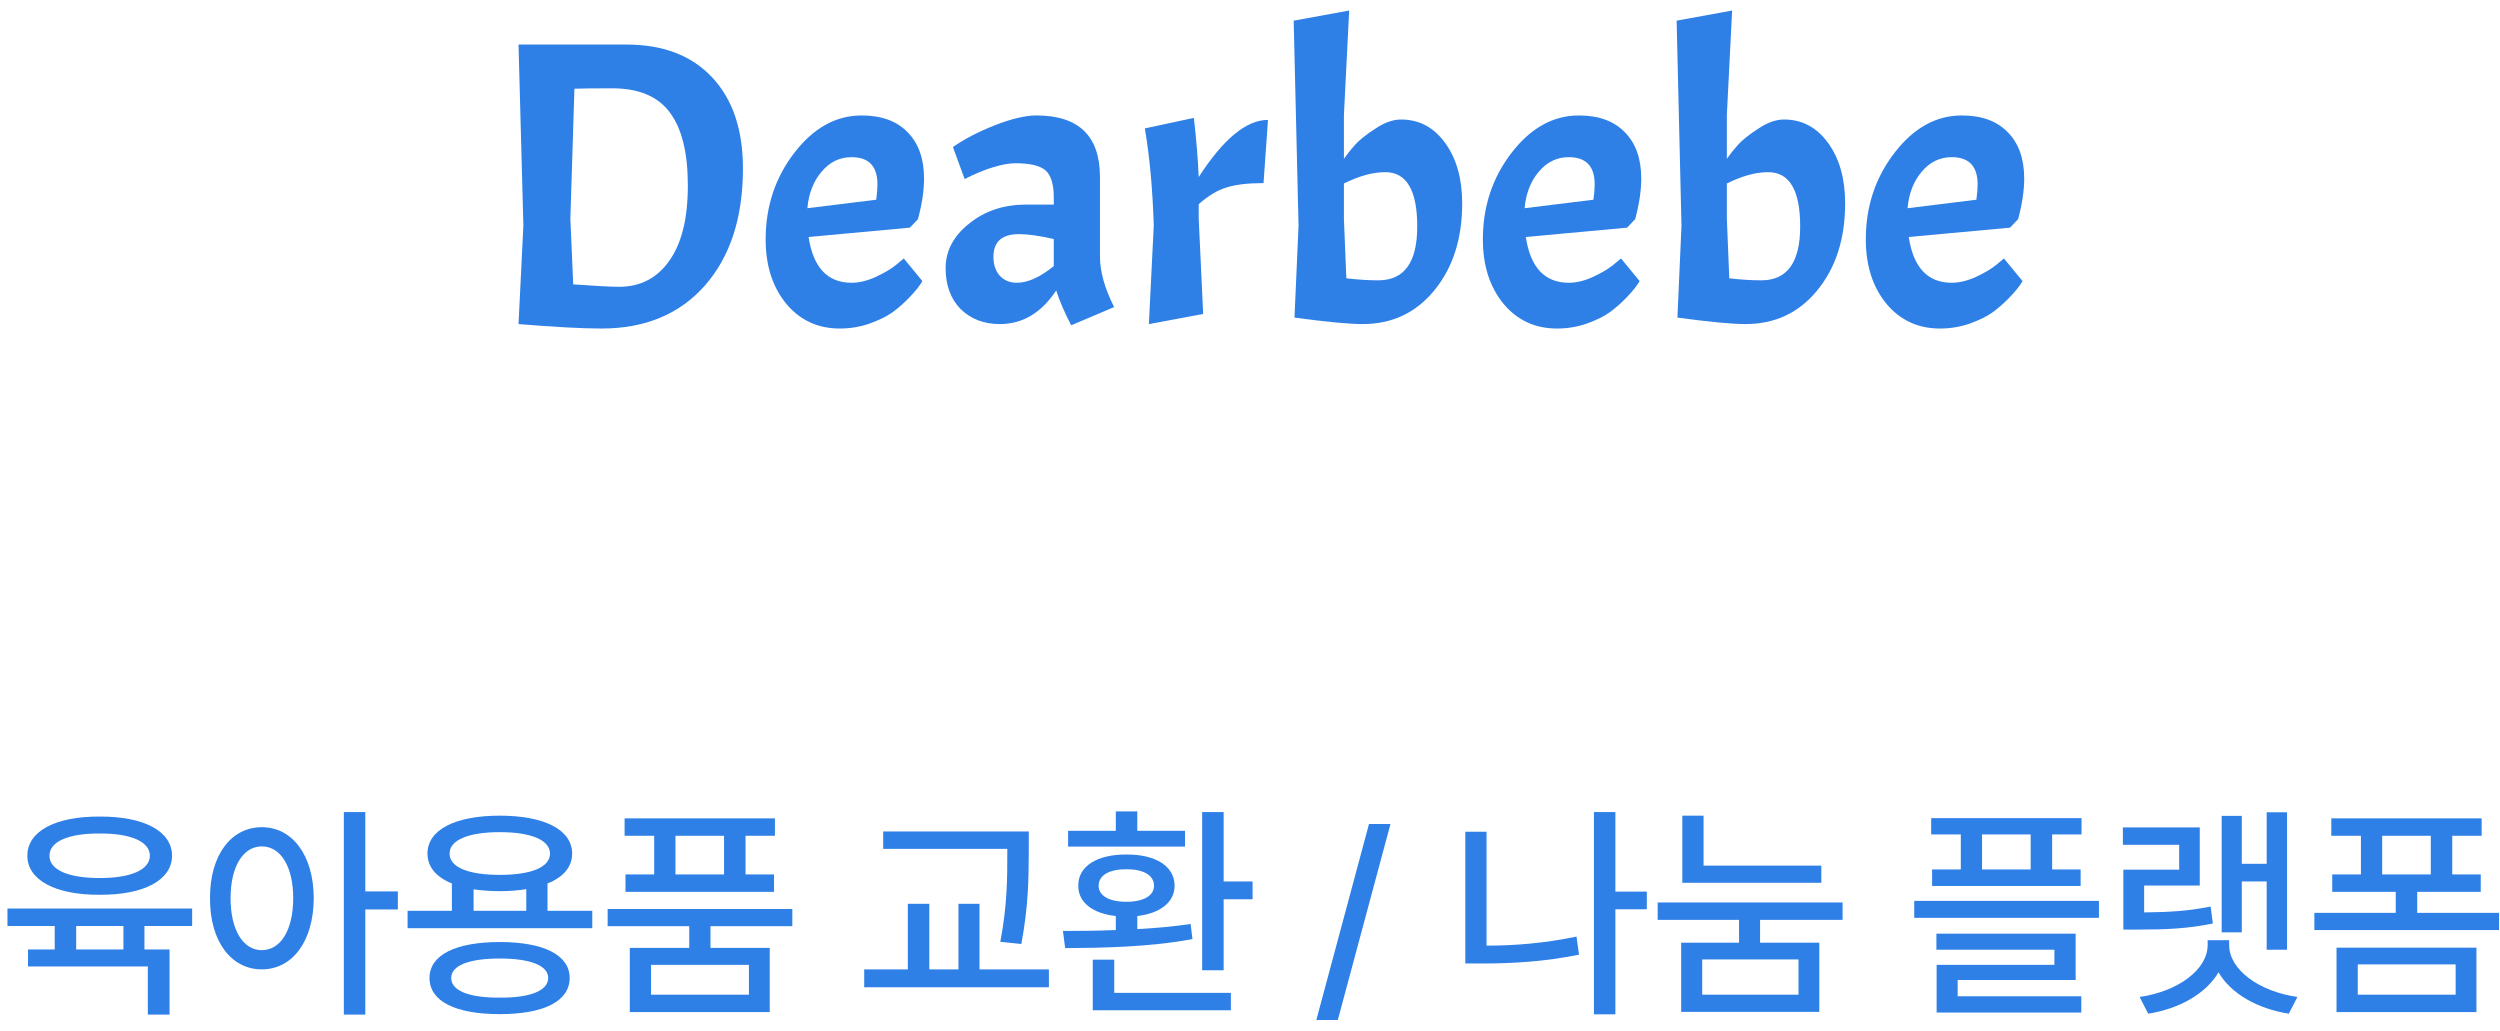
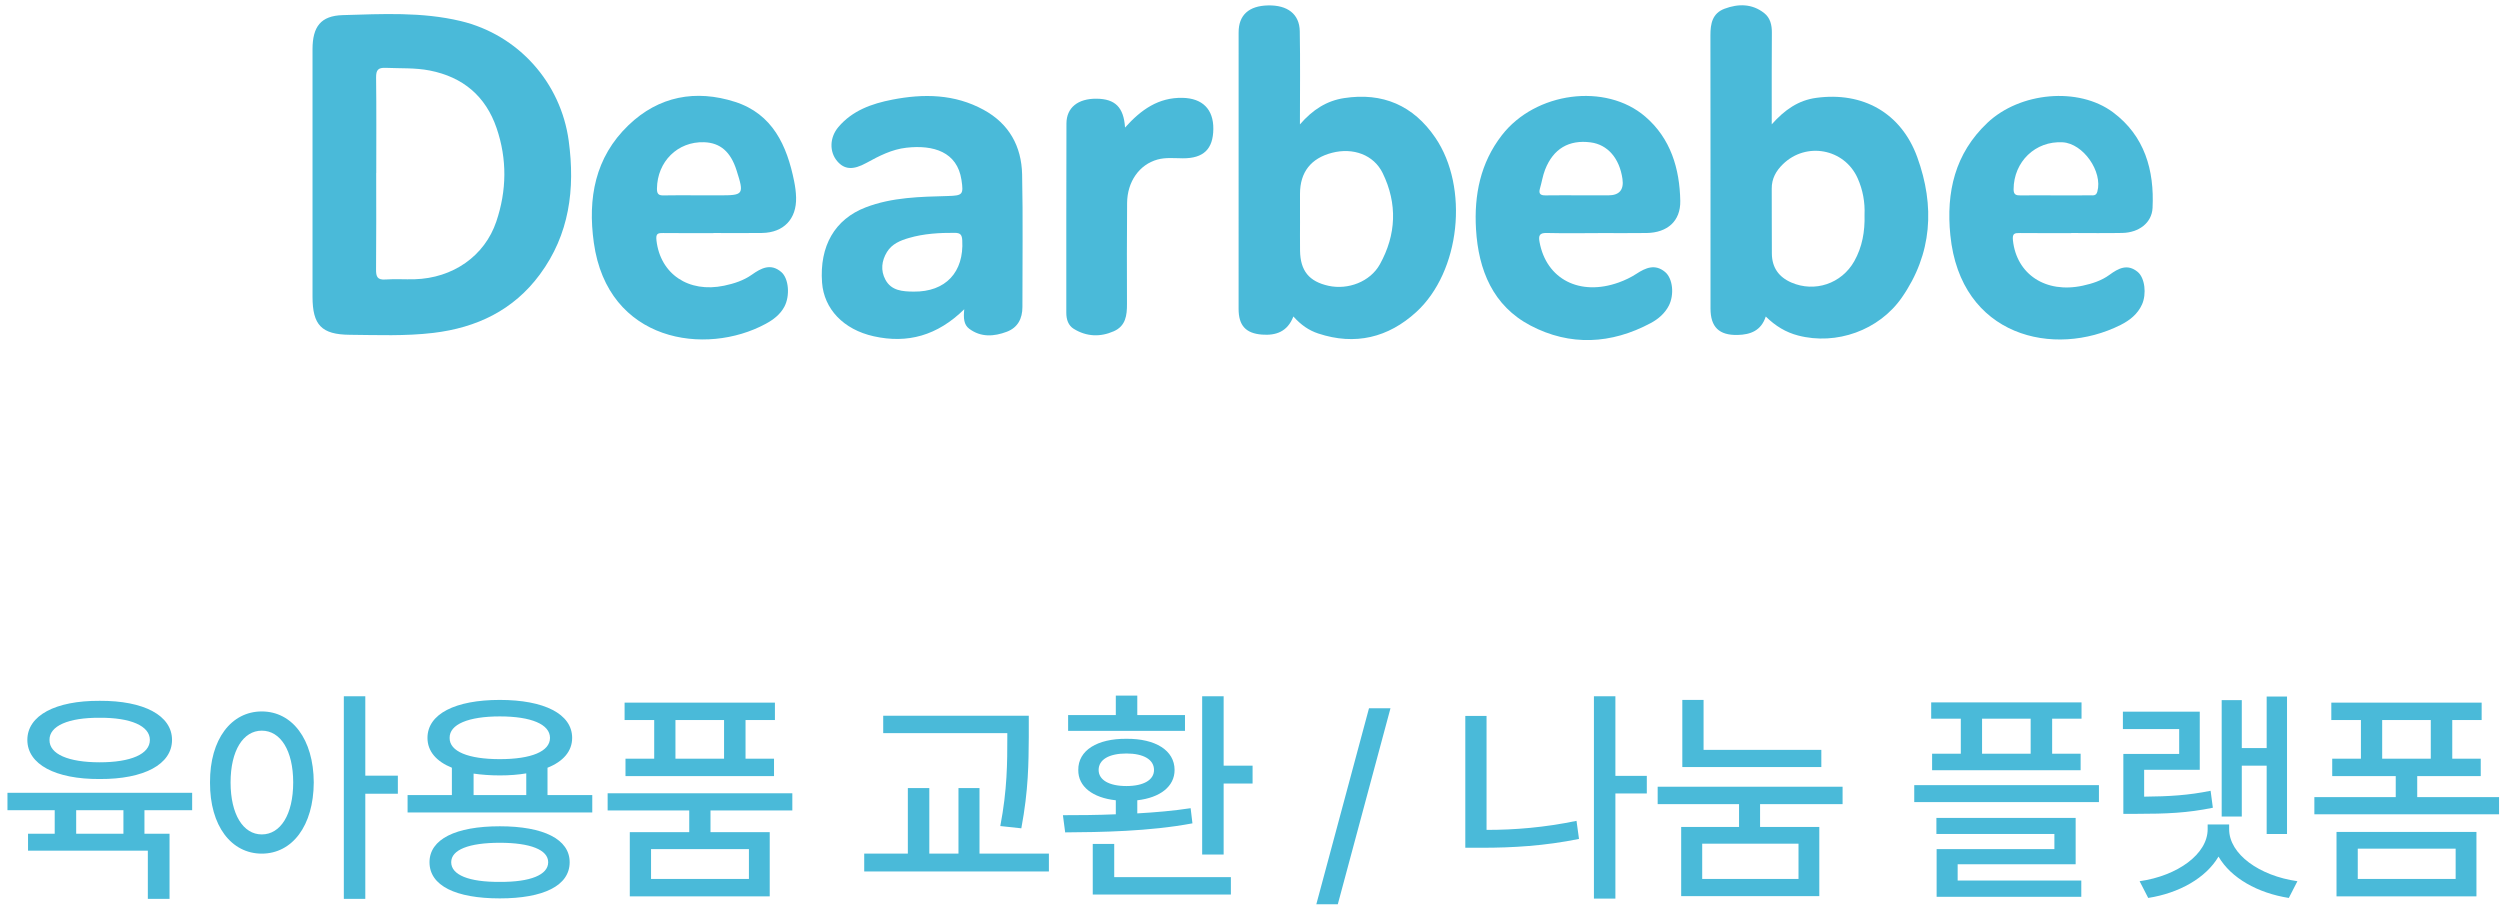
- <svg xmlns="http://www.w3.org/2000/svg" width="216" height="89" viewBox="0 0 216 89" fill="none">
-   <path d="M51.975 28.385C50.318 28.385 47.927 28.257 44.8 28L45.22 19.495L44.8 3.85H54.145C57.295 3.85 59.757 4.795 61.53 6.685C63.303 8.575 64.19 11.2 64.19 14.56C64.19 18.807 63.093 22.178 60.9 24.675C58.707 27.148 55.732 28.385 51.975 28.385ZM52.885 7.63C51.345 7.63 50.26 7.642 49.63 7.665L49.28 18.9L49.525 24.57C51.485 24.71 52.803 24.78 53.48 24.78C55.323 24.78 56.77 24.033 57.82 22.54C58.893 21.047 59.43 18.877 59.43 16.03C59.43 13.183 58.905 11.072 57.855 9.695C56.828 8.318 55.172 7.63 52.885 7.63Z" fill="#2E80E6" />
-   <path d="M73.572 24.43C74.249 24.43 74.96 24.255 75.707 23.905C76.454 23.555 77.037 23.205 77.457 22.855L78.087 22.33L79.697 24.29C79.464 24.687 79.102 25.142 78.612 25.655C78.122 26.168 77.621 26.612 77.107 26.985C76.617 27.335 75.952 27.662 75.112 27.965C74.296 28.245 73.444 28.385 72.557 28.385C70.667 28.385 69.127 27.673 67.937 26.25C66.747 24.803 66.152 22.948 66.152 20.685C66.152 17.838 66.981 15.342 68.637 13.195C70.294 11.048 72.231 9.975 74.447 9.975C76.15 9.975 77.469 10.453 78.402 11.41C79.359 12.367 79.837 13.708 79.837 15.435C79.837 16.462 79.662 17.628 79.312 18.935L78.612 19.67L69.862 20.475C70.259 23.112 71.496 24.43 73.572 24.43ZM73.572 13.58C72.546 13.58 71.682 14 70.982 14.84C70.282 15.657 69.874 16.707 69.757 17.99L75.707 17.255C75.777 16.718 75.812 16.275 75.812 15.925C75.812 14.362 75.066 13.58 73.572 13.58Z" fill="#2E80E6" />
-   <path d="M86.392 28C85.016 28 83.884 27.568 82.997 26.705C82.134 25.818 81.702 24.64 81.702 23.17C81.702 21.677 82.379 20.393 83.732 19.32C85.086 18.223 86.731 17.675 88.667 17.675H91.047V17.08C91.047 15.937 90.814 15.155 90.347 14.735C89.881 14.315 89.006 14.105 87.722 14.105C87.186 14.105 86.544 14.222 85.797 14.455C85.074 14.665 84.257 15.003 83.347 15.47L82.332 12.705C83.336 12.005 84.549 11.375 85.972 10.815C87.419 10.255 88.609 9.975 89.542 9.975C93.206 9.975 95.037 11.748 95.037 15.295V22.155C95.037 23.462 95.446 24.92 96.262 26.53L92.552 28.105C91.969 26.985 91.537 25.982 91.257 25.095C89.974 27.032 88.352 28 86.392 28ZM87.862 24.43C88.796 24.43 89.857 23.952 91.047 22.995V20.65C89.811 20.37 88.807 20.23 88.037 20.23C86.567 20.23 85.832 20.883 85.832 22.19C85.832 22.867 86.019 23.415 86.392 23.835C86.766 24.232 87.256 24.43 87.862 24.43Z" fill="#2E80E6" />
-   <path d="M98.914 11.095L103.149 10.185C103.359 11.982 103.499 13.685 103.569 15.295C105.692 12.005 107.687 10.36 109.554 10.36L109.169 15.82C107.815 15.82 106.742 15.948 105.949 16.205C105.179 16.438 104.385 16.917 103.569 17.64V18.9L103.954 27.125L99.264 28L99.684 19.495C99.59 16.368 99.334 13.568 98.914 11.095Z" fill="#2E80E6" />
-   <path d="M121.049 10.325C122.612 10.325 123.884 11.002 124.864 12.355C125.844 13.708 126.334 15.447 126.334 17.57C126.334 20.627 125.529 23.135 123.919 25.095C122.332 27.032 120.267 28 117.724 28C116.557 28 114.597 27.813 111.844 27.44L112.194 19.495L111.774 1.785L116.569 0.91L116.114 9.94V13.72C116.371 13.347 116.686 12.95 117.059 12.53C117.432 12.11 118.016 11.643 118.809 11.13C119.602 10.593 120.349 10.325 121.049 10.325ZM119.684 14.875C118.611 14.875 117.421 15.202 116.114 15.855V18.9L116.324 24.045C117.304 24.162 118.226 24.22 119.089 24.22C121.329 24.22 122.449 22.668 122.449 19.565C122.449 16.438 121.527 14.875 119.684 14.875Z" fill="#2E80E6" />
-   <path d="M135.54 24.43C136.217 24.43 136.928 24.255 137.675 23.905C138.422 23.555 139.005 23.205 139.425 22.855L140.055 22.33L141.665 24.29C141.432 24.687 141.07 25.142 140.58 25.655C140.09 26.168 139.588 26.612 139.075 26.985C138.585 27.335 137.92 27.662 137.08 27.965C136.263 28.245 135.412 28.385 134.525 28.385C132.635 28.385 131.095 27.673 129.905 26.25C128.715 24.803 128.12 22.948 128.12 20.685C128.12 17.838 128.948 15.342 130.605 13.195C132.262 11.048 134.198 9.975 136.415 9.975C138.118 9.975 139.437 10.453 140.37 11.41C141.327 12.367 141.805 13.708 141.805 15.435C141.805 16.462 141.63 17.628 141.28 18.935L140.58 19.67L131.83 20.475C132.227 23.112 133.463 24.43 135.54 24.43ZM135.54 13.58C134.513 13.58 133.65 14 132.95 14.84C132.25 15.657 131.842 16.707 131.725 17.99L137.675 17.255C137.745 16.718 137.78 16.275 137.78 15.925C137.78 14.362 137.033 13.58 135.54 13.58Z" fill="#2E80E6" />
-   <path d="M154.135 10.325C155.698 10.325 156.97 11.002 157.95 12.355C158.93 13.708 159.42 15.447 159.42 17.57C159.42 20.627 158.615 23.135 157.005 25.095C155.418 27.032 153.353 28 150.81 28C149.643 28 147.683 27.813 144.93 27.44L145.28 19.495L144.86 1.785L149.655 0.91L149.2 9.94V13.72C149.457 13.347 149.772 12.95 150.145 12.53C150.518 12.11 151.102 11.643 151.895 11.13C152.688 10.593 153.435 10.325 154.135 10.325ZM152.77 14.875C151.697 14.875 150.507 15.202 149.2 15.855V18.9L149.41 24.045C150.39 24.162 151.312 24.22 152.175 24.22C154.415 24.22 155.535 22.668 155.535 19.565C155.535 16.438 154.613 14.875 152.77 14.875Z" fill="#2E80E6" />
-   <path d="M168.626 24.43C169.303 24.43 170.014 24.255 170.761 23.905C171.508 23.555 172.091 23.205 172.511 22.855L173.141 22.33L174.751 24.29C174.518 24.687 174.156 25.142 173.666 25.655C173.176 26.168 172.674 26.612 172.161 26.985C171.671 27.335 171.006 27.662 170.166 27.965C169.349 28.245 168.498 28.385 167.611 28.385C165.721 28.385 164.181 27.673 162.991 26.25C161.801 24.803 161.206 22.948 161.206 20.685C161.206 17.838 162.034 15.342 163.691 13.195C165.348 11.048 167.284 9.975 169.501 9.975C171.204 9.975 172.523 10.453 173.456 11.41C174.413 12.367 174.891 13.708 174.891 15.435C174.891 16.462 174.716 17.628 174.366 18.935L173.666 19.67L164.916 20.475C165.313 23.112 166.549 24.43 168.626 24.43ZM168.626 13.58C167.599 13.58 166.736 14 166.036 14.84C165.336 15.657 164.928 16.707 164.811 17.99L170.761 17.255C170.831 16.718 170.866 16.275 170.866 15.925C170.866 14.362 170.119 13.58 168.626 13.58Z" fill="#2E80E6" />
-   <path d="M16.602 78.5V80.004H12.48V82.035H14.648V87.66H12.773V83.5H2.422V82.035H4.727V80.004H0.645V78.5H16.602ZM8.613 70.551C12.441 70.531 14.863 71.82 14.863 73.93C14.863 76.039 12.441 77.328 8.613 77.309C4.785 77.328 2.363 76.039 2.363 73.93C2.363 71.82 4.785 70.531 8.613 70.551ZM8.613 72.016C5.918 71.996 4.258 72.719 4.277 73.93C4.258 75.16 5.918 75.863 8.613 75.863C11.289 75.863 12.949 75.16 12.949 73.93C12.949 72.719 11.289 71.996 8.613 72.016ZM6.582 82.035H10.664V80.004H6.582V82.035Z" fill="#2E80E6" />
-   <path d="M22.617 71.469C25.234 71.469 27.09 73.852 27.109 77.602C27.09 81.371 25.234 83.754 22.617 83.754C20 83.754 18.125 81.371 18.145 77.602C18.125 73.852 20 71.469 22.617 71.469ZM22.617 73.129C21.016 73.129 19.922 74.848 19.922 77.602C19.922 80.375 21.016 82.094 22.617 82.094C24.238 82.094 25.332 80.375 25.332 77.602C25.332 74.848 24.238 73.129 22.617 73.129ZM31.562 70.16V77.016H34.375V78.578H31.562V87.66H29.707V70.16H31.562Z" fill="#2E80E6" />
-   <path d="M51.172 78.695V80.199H35.215V78.695H39.043V76.332C37.695 75.785 36.934 74.906 36.934 73.754C36.934 71.684 39.336 70.473 43.184 70.473C47.012 70.473 49.434 71.684 49.434 73.754C49.434 74.906 48.662 75.795 47.305 76.332V78.695H51.172ZM43.184 81.391C46.953 81.391 49.219 82.504 49.219 84.496C49.219 86.527 46.953 87.621 43.184 87.621C39.375 87.621 37.109 86.527 37.109 84.496C37.109 82.504 39.375 81.391 43.184 81.391ZM43.184 82.816C40.508 82.816 38.984 83.422 38.984 84.496C38.984 85.59 40.508 86.215 43.184 86.195C45.82 86.215 47.363 85.59 47.363 84.496C47.363 83.422 45.82 82.816 43.184 82.816ZM43.184 71.898C40.469 71.898 38.828 72.582 38.848 73.754C38.828 74.926 40.469 75.59 43.184 75.59C45.898 75.59 47.52 74.926 47.52 73.754C47.52 72.582 45.898 71.898 43.184 71.898ZM40.918 78.695H45.469V76.82C44.785 76.938 44.014 76.996 43.184 76.996C42.363 76.996 41.602 76.938 40.918 76.84V78.695Z" fill="#2E80E6" />
-   <path d="M68.457 78.539V80.023H61.387V81.898H66.504V87.445H54.414V81.898H59.551V80.023H52.5V78.539H68.457ZM66.953 70.707V72.211H64.414V75.551H66.875V77.055H54.043V75.551H56.523V72.211H53.965V70.707H66.953ZM56.25 83.363V85.941H64.707V83.363H56.25ZM58.359 75.551H62.559V72.211H58.359V75.551Z" fill="#2E80E6" />
-   <path d="M88.887 71.84V73.715C88.867 75.922 88.867 78.227 88.242 81.566L86.426 81.371C87.031 78.207 87.031 75.863 87.031 73.715V73.344H76.309V71.84H88.887ZM90.625 83.754V85.297H74.668V83.754H78.438V78.09H80.293V83.754H82.812V78.09H84.629V83.754H90.625Z" fill="#2E80E6" />
-   <path d="M105.723 70.16V76.156H108.223V77.699H105.723V83.832H103.867V70.16H105.723ZM106.348 85.785V87.289H94.414V82.914H96.269V85.785H106.348ZM91.836 80.434C93.184 80.434 94.756 80.424 96.406 80.356V79.145C94.414 78.93 93.144 77.963 93.164 76.527C93.144 74.828 94.805 73.812 97.324 73.832C99.824 73.812 101.484 74.828 101.484 76.527C101.484 77.953 100.234 78.92 98.262 79.145V80.277C99.824 80.189 101.406 80.053 102.871 79.828L103.027 81.137C99.297 81.84 95.078 81.898 92.031 81.918L91.836 80.434ZM102.383 71.781V73.148H92.285V71.781H96.406V70.102H98.262V71.781H102.383ZM97.324 75.102C95.82 75.102 94.922 75.629 94.922 76.527C94.922 77.387 95.82 77.914 97.324 77.914C98.809 77.914 99.707 77.387 99.707 76.527C99.707 75.629 98.809 75.102 97.324 75.102Z" fill="#2E80E6" />
-   <path d="M120.137 71.195L115.586 88.129H113.73L118.281 71.195H120.137Z" fill="#2E80E6" />
-   <path d="M142.285 77.035V78.559H139.57V87.641H137.715V70.16H139.57V77.035H142.285ZM128.438 71.859V81.703C130.879 81.703 133.428 81.498 136.211 80.922L136.426 82.484C133.438 83.09 130.664 83.246 128.047 83.246H126.602V71.859H128.438Z" fill="#2E80E6" />
-   <path d="M157.363 74.789V76.273H145.352V70.473H147.188V74.789H157.363ZM159.199 77.973V79.477H152.07V81.449H157.188V87.426H145.254V81.449H150.254V79.477H143.223V77.973H159.199ZM147.07 82.895V85.941H155.391V82.895H147.07Z" fill="#2E80E6" />
-   <path d="M179.844 70.688V72.094H177.305V75.121H179.766V76.547H166.934V75.121H169.414V72.094H166.855V70.688H179.844ZM181.348 77.836V79.301H165.391V77.836H181.348ZM179.336 80.668V84.672H169.141V86.078H179.824V87.484H167.324V83.363H177.5V82.055H167.305V80.668H179.336ZM171.25 75.121H175.449V72.094H171.25V75.121Z" fill="#2E80E6" />
-   <path d="M197.598 70.18V82.055H195.84V76.156H193.691V80.551H191.953V70.492H193.691V74.633H195.84V70.18H197.598ZM190.059 71.488V76.508H185.254V78.832C187.422 78.812 189.072 78.715 190.996 78.324L191.191 79.789C189.004 80.238 187.207 80.316 184.609 80.316H183.457V75.141H188.281V72.992H183.418V71.488H190.059ZM192.598 81.645C192.598 83.793 195.195 85.668 198.496 86.137L197.754 87.582C195.068 87.162 192.754 85.863 191.68 84.008C190.586 85.863 188.281 87.162 185.605 87.582L184.863 86.137C188.145 85.668 190.742 83.793 190.742 81.645V81.234H192.598V81.645Z" fill="#2E80E6" />
-   <path d="M215.918 78.871V80.356H199.961V78.871H206.992V77.055H201.504V75.551H203.984V72.211H201.426V70.707H214.414V72.211H211.875V75.551H214.336V77.055H208.848V78.871H215.918ZM213.965 81.879V87.445H201.875V81.879H213.965ZM203.711 83.324V85.941H212.168V83.324H203.711ZM205.82 75.551H210.02V72.211H205.82V75.551Z" fill="#2E80E6" />
+ <svg xmlns="http://www.w3.org/2000/svg" width="216" height="79" viewBox="0 0 216 79" fill="none">
+   <path d="M16.602 68.5V70.004H12.48V72.035H14.648V77.66H12.773V73.5H2.422V72.035H4.727V70.004H0.645V68.5H16.602ZM8.613 60.551C12.441 60.531 14.863 61.82 14.863 63.93C14.863 66.039 12.441 67.328 8.613 67.308C4.785 67.328 2.363 66.039 2.363 63.93C2.363 61.82 4.785 60.531 8.613 60.551ZM8.613 62.016C5.918 61.996 4.258 62.719 4.277 63.93C4.258 65.16 5.918 65.863 8.613 65.863C11.289 65.863 12.949 65.16 12.949 63.93C12.949 62.719 11.289 61.996 8.613 62.016ZM6.582 72.035H10.664V70.004H6.582V72.035Z" fill="#4ABAD9" />
+   <path d="M22.617 61.469C25.234 61.469 27.09 63.852 27.109 67.602C27.09 71.371 25.234 73.754 22.617 73.754C20 73.754 18.125 71.371 18.145 67.602C18.125 63.852 20 61.469 22.617 61.469ZM22.617 63.129C21.016 63.129 19.922 64.848 19.922 67.602C19.922 70.375 21.016 72.094 22.617 72.094C24.238 72.094 25.332 70.375 25.332 67.602C25.332 64.848 24.238 63.129 22.617 63.129ZM31.562 60.16V67.016H34.375V68.578H31.562V77.66H29.707V60.16H31.562Z" fill="#4ABAD9" />
+   <path d="M51.172 68.695V70.199H35.215V68.695H39.043V66.332C37.695 65.785 36.934 64.906 36.934 63.754C36.934 61.684 39.336 60.473 43.184 60.473C47.012 60.473 49.434 61.684 49.434 63.754C49.434 64.906 48.662 65.795 47.305 66.332V68.695H51.172ZM43.184 71.391C46.953 71.391 49.219 72.504 49.219 74.496C49.219 76.527 46.953 77.621 43.184 77.621C39.375 77.621 37.109 76.527 37.109 74.496C37.109 72.504 39.375 71.391 43.184 71.391ZM43.184 72.816C40.508 72.816 38.984 73.422 38.984 74.496C38.984 75.59 40.508 76.215 43.184 76.195C45.82 76.215 47.363 75.59 47.363 74.496C47.363 73.422 45.82 72.816 43.184 72.816ZM43.184 61.898C40.469 61.898 38.828 62.582 38.848 63.754C38.828 64.926 40.469 65.59 43.184 65.59C45.898 65.59 47.52 64.926 47.52 63.754C47.52 62.582 45.898 61.898 43.184 61.898ZM40.918 68.695H45.469V66.82C44.785 66.937 44.014 66.996 43.184 66.996C42.363 66.996 41.602 66.937 40.918 66.84V68.695Z" fill="#4ABAD9" />
+   <path d="M68.457 68.539V70.023H61.387V71.898H66.504V77.445H54.414V71.898H59.551V70.023H52.5V68.539H68.457ZM66.953 60.707V62.211H64.414V65.551H66.875V67.055H54.043V65.551H56.523V62.211H53.965V60.707H66.953ZM56.25 73.363V75.941H64.707V73.363H56.25ZM58.359 65.551H62.559V62.211H58.359V65.551Z" fill="#4ABAD9" />
+   <path d="M88.887 61.84V63.715C88.867 65.922 88.867 68.227 88.242 71.566L86.426 71.371C87.031 68.207 87.031 65.863 87.031 63.715V63.344H76.309V61.84H88.887ZM90.625 73.754V75.297H74.668V73.754H78.438V68.09H80.293V73.754H82.812V68.09H84.629V73.754H90.625Z" fill="#4ABAD9" />
+   <path d="M105.723 60.16V66.156H108.223V67.699H105.723V73.832H103.867V60.16H105.723ZM106.348 75.785V77.289H94.414V72.914H96.269V75.785H106.348ZM91.836 70.433C93.184 70.433 94.756 70.424 96.406 70.355V69.144C94.414 68.93 93.144 67.963 93.164 66.527C93.144 64.828 94.805 63.812 97.324 63.832C99.824 63.812 101.484 64.828 101.484 66.527C101.484 67.953 100.234 68.92 98.262 69.144V70.277C99.824 70.189 101.406 70.053 102.871 69.828L103.027 71.137C99.297 71.84 95.078 71.898 92.031 71.918L91.836 70.433ZM102.383 61.781V63.148H92.285V61.781H96.406V60.102H98.262V61.781H102.383ZM97.324 65.102C95.82 65.102 94.922 65.629 94.922 66.527C94.922 67.387 95.82 67.914 97.324 67.914C98.809 67.914 99.707 67.387 99.707 66.527C99.707 65.629 98.809 65.102 97.324 65.102Z" fill="#4ABAD9" />
+   <path d="M120.137 61.195L115.586 78.129H113.73L118.281 61.195H120.137Z" fill="#4ABAD9" />
+   <path d="M142.285 67.035V68.558H139.57V77.641H137.715V60.16H139.57V67.035H142.285ZM128.438 61.859V71.703C130.879 71.703 133.428 71.498 136.211 70.922L136.426 72.484C133.438 73.09 130.664 73.246 128.047 73.246H126.602V61.859H128.438Z" fill="#4ABAD9" />
+   <path d="M157.363 64.789V66.273H145.352V60.473H147.188V64.789H157.363ZM159.199 67.973V69.477H152.07V71.449H157.188V77.426H145.254V71.449H150.254V69.477H143.223V67.973H159.199ZM147.07 72.894V75.941H155.391V72.894H147.07Z" fill="#4ABAD9" />
+   <path d="M179.844 60.687V62.094H177.305V65.121H179.766V66.547H166.934V65.121H169.414V62.094H166.855V60.687H179.844ZM181.348 67.836V69.301H165.391V67.836H181.348ZM179.336 70.668V74.672H169.141V76.078H179.824V77.484H167.324V73.363H177.5V72.055H167.305V70.668H179.336ZM171.25 65.121H175.449V62.094H171.25V65.121Z" fill="#4ABAD9" />
+   <path d="M197.598 60.18V72.055H195.84V66.156H193.691V70.551H191.953V60.492H193.691V64.633H195.84V60.18H197.598ZM190.059 61.488V66.508H185.254V68.832C187.422 68.812 189.072 68.715 190.996 68.324L191.191 69.789C189.004 70.238 187.207 70.316 184.609 70.316H183.457V65.141H188.281V62.992H183.418V61.488H190.059ZM192.598 71.644C192.598 73.793 195.195 75.668 198.496 76.137L197.754 77.582C195.068 77.162 192.754 75.863 191.68 74.008C190.586 75.863 188.281 77.162 185.605 77.582L184.863 76.137C188.145 75.668 190.742 73.793 190.742 71.644V71.234H192.598V71.644Z" fill="#4ABAD9" />
+   <path d="M215.918 68.871V70.355H199.961V68.871H206.992V67.055H201.504V65.551H203.984V62.211H201.426V60.707H214.414V62.211H211.875V65.551H214.336V67.055H208.848V68.871H215.918ZM213.965 71.879V77.445H201.875V71.879H213.965ZM203.711 73.324V75.941H212.168V73.324H203.711ZM205.82 65.551H210.02V62.211H205.82V65.551Z" fill="#4ABAD9" />
+   <path d="M27.002 15C27.002 11.419 26.998 7.839 27.002 4.256C27.004 2.309 27.708 1.36 29.618 1.306C33.018 1.21 36.44 1.015 39.804 1.819C44.773 3.007 48.459 7.127 49.139 12.179C49.698 16.337 49.201 20.248 46.645 23.712C44.359 26.812 41.172 28.316 37.434 28.763C35.037 29.048 32.622 28.948 30.213 28.926C27.782 28.904 27.002 28.083 27.002 25.642C27.002 22.094 27.002 18.547 27.002 14.998V15ZM32.509 14.94H32.503C32.503 17.719 32.519 20.497 32.491 23.274C32.485 23.899 32.598 24.201 33.306 24.148C34.138 24.088 34.979 24.151 35.815 24.128C39.123 24.036 41.874 22.13 42.883 19.136C43.784 16.466 43.824 13.752 42.907 11.07C41.96 8.301 40 6.658 37.134 6.093C35.877 5.846 34.603 5.918 33.336 5.862C32.664 5.832 32.487 6.049 32.495 6.707C32.529 9.451 32.509 12.195 32.509 14.94Z" fill="#4ABAD9" />
+   <path d="M111.749 27.34C111.236 28.679 110.22 28.998 109.038 28.91C107.624 28.803 107.017 28.114 107.015 26.69C107.011 18.724 107.011 10.76 107.017 2.794C107.017 1.302 107.902 0.506 109.549 0.468C111.238 0.428 112.273 1.212 112.3 2.694C112.348 5.295 112.314 7.899 112.314 10.748C113.428 9.461 114.644 8.703 116.128 8.476C119.462 7.963 122.114 9.11 124.008 11.888C126.94 16.187 126.182 23.473 122.36 26.964C119.947 29.167 117.087 29.871 113.898 28.815C113.084 28.546 112.408 28.079 111.749 27.344V27.34ZM112.318 19.05H112.322C112.322 19.921 112.312 20.791 112.324 21.66C112.35 23.401 113.104 24.324 114.787 24.694C116.464 25.061 118.38 24.35 119.221 22.838C120.64 20.282 120.751 17.6 119.466 14.96C118.69 13.368 116.902 12.729 115.083 13.203C113.261 13.678 112.324 14.876 112.32 16.742C112.318 17.512 112.32 18.282 112.32 19.05H112.318Z" fill="#4ABAD9" />
+   <path d="M152.562 27.347C152.166 28.574 151.235 28.914 150.133 28.94C148.528 28.978 147.788 28.254 147.788 26.656C147.786 18.786 147.796 10.917 147.78 3.047C147.778 2.03 147.957 1.145 148.999 0.755C150.181 0.313 151.371 0.307 152.419 1.125C152.954 1.543 153.095 2.161 153.089 2.834C153.07 5.078 153.08 7.322 153.078 9.566C153.078 9.887 153.078 10.207 153.078 10.744C154.211 9.467 155.397 8.663 156.915 8.456C160.949 7.905 164.256 9.751 165.648 13.571C167.184 17.795 166.951 21.923 164.315 25.713C162.342 28.546 158.66 29.849 155.363 28.99C154.301 28.715 153.402 28.172 152.562 27.347ZM161.096 18.559C161.142 17.491 160.957 16.414 160.496 15.39C159.352 12.841 156.056 12.226 154.046 14.184C153.448 14.765 153.07 15.435 153.078 16.301C153.093 18.173 153.07 20.047 153.089 21.919C153.101 23.105 153.674 23.933 154.772 24.41C156.796 25.288 159.117 24.512 160.213 22.562C160.9 21.336 161.136 20.001 161.096 18.557V18.559Z" fill="#4ABAD9" />
+   <path d="M83.314 26.717C80.98 29.009 78.404 29.704 75.492 29.055C72.862 28.47 71.193 26.683 71.026 24.417C70.795 21.256 72.124 18.944 74.796 17.916C77.089 17.036 79.504 17.003 81.91 16.935C83.177 16.899 83.262 16.806 83.071 15.544C82.703 13.115 80.644 12.5 78.309 12.763C77.056 12.904 75.954 13.473 74.865 14.072C73.698 14.716 72.952 14.651 72.333 13.923C71.647 13.115 71.672 11.877 72.44 10.972C73.654 9.542 75.327 8.955 77.087 8.611C79.801 8.081 82.475 8.117 84.985 9.488C87.187 10.69 88.259 12.639 88.311 15.069C88.393 18.885 88.331 22.706 88.337 26.524C88.337 27.529 87.933 28.305 86.988 28.663C85.888 29.079 84.754 29.162 83.74 28.404C83.272 28.054 83.234 27.487 83.312 26.715L83.314 26.717ZM78.945 25.195C81.697 25.225 83.294 23.522 83.139 20.763C83.113 20.299 82.988 20.122 82.504 20.118C81.16 20.108 79.827 20.184 78.534 20.56C77.794 20.775 77.067 21.067 76.634 21.773C76.166 22.539 76.075 23.373 76.498 24.163C77.014 25.128 77.987 25.187 78.947 25.195H78.945Z" fill="#4ABAD9" />
+   <path d="M138.054 20.142C136.58 20.142 135.106 20.166 133.634 20.13C132.999 20.113 132.916 20.367 133.017 20.912C133.606 24.125 136.494 25.614 139.864 24.404C140.394 24.213 140.917 23.964 141.388 23.656C142.2 23.125 143.004 22.786 143.861 23.497C144.535 24.058 144.669 25.46 144.191 26.401C143.843 27.084 143.27 27.567 142.622 27.915C139.206 29.744 135.651 29.917 132.245 28.132C128.995 26.429 127.737 23.345 127.527 19.802C127.354 16.846 127.905 14.074 129.767 11.675C132.663 7.945 138.725 7.125 142.158 10.081C144.352 11.969 145.124 14.576 145.176 17.359C145.208 19.118 144.044 20.104 142.275 20.132C140.869 20.154 139.461 20.136 138.056 20.136V20.142H138.054ZM136.65 16.878C137.42 16.878 138.189 16.878 138.959 16.878C139.909 16.878 140.317 16.405 140.181 15.457C139.924 13.67 138.902 12.495 137.435 12.302C135.56 12.055 134.205 12.847 133.497 14.655C133.292 15.178 133.21 15.746 133.051 16.289C132.918 16.748 133.097 16.889 133.542 16.881C134.579 16.864 135.615 16.875 136.652 16.877L136.65 16.878Z" fill="#4ABAD9" />
+   <path d="M61.638 20.14C60.198 20.14 58.758 20.152 57.319 20.134C56.838 20.128 56.649 20.166 56.719 20.777C57.051 23.666 59.482 25.329 62.563 24.684C63.413 24.505 64.244 24.241 64.966 23.729C65.772 23.158 66.598 22.727 67.503 23.503C68.159 24.066 68.269 25.57 67.767 26.505C67.403 27.181 66.811 27.625 66.16 27.977C60.98 30.788 52.503 29.565 51.306 20.968C50.773 17.134 51.403 13.603 54.302 10.817C56.922 8.299 60.117 7.716 63.504 8.8C66.753 9.841 67.994 12.572 68.615 15.666C68.708 16.122 68.77 16.591 68.782 17.057C68.832 18.917 67.716 20.095 65.856 20.128C64.451 20.152 63.043 20.132 61.638 20.132V20.14ZM60.329 16.878C60.93 16.878 61.533 16.878 62.134 16.878C64.262 16.881 64.306 16.816 63.636 14.711C63.126 13.109 62.229 12.335 60.831 12.288C58.549 12.214 56.788 13.961 56.761 16.295C56.758 16.724 56.874 16.895 57.321 16.883C58.324 16.858 59.327 16.875 60.329 16.877V16.878Z" fill="#4ABAD9" />
+   <path d="M178.955 20.14C177.481 20.14 176.01 20.15 174.536 20.134C174.069 20.13 173.85 20.148 173.918 20.773C174.236 23.706 176.754 25.375 179.951 24.682C180.769 24.505 181.571 24.249 182.257 23.747C183.031 23.18 183.813 22.762 184.698 23.495C185.318 24.01 185.478 25.395 185.07 26.304C184.692 27.145 184.002 27.681 183.22 28.076C177.49 30.953 169.386 29.099 168.509 20.317C168.137 16.595 168.905 13.268 171.708 10.614C174.516 7.956 179.585 7.477 182.573 9.709C185.299 11.745 186.142 14.709 185.981 17.966C185.917 19.269 184.781 20.098 183.375 20.126C181.903 20.156 180.429 20.132 178.955 20.132V20.14ZM177.59 16.881C178.591 16.881 179.591 16.887 180.592 16.877C180.842 16.875 181.105 16.943 181.211 16.555C181.69 14.828 179.991 12.395 178.211 12.294C175.857 12.162 173.985 13.971 173.975 16.354C173.973 16.844 174.21 16.887 174.59 16.883C175.591 16.87 176.591 16.879 177.592 16.881H177.59Z" fill="#4ABAD9" />
+   <path d="M97.203 11.021C98.588 9.473 100.098 8.406 102.181 8.454C103.901 8.494 104.85 9.447 104.832 11.148C104.813 12.885 103.983 13.686 102.197 13.678C101.463 13.674 100.719 13.587 100.002 13.786C98.443 14.218 97.398 15.688 97.382 17.532C97.355 20.441 97.363 23.352 97.371 26.264C97.376 27.247 97.261 28.166 96.231 28.62C95.059 29.137 93.883 29.091 92.783 28.419C92.296 28.122 92.129 27.601 92.129 27.028C92.133 21.575 92.119 16.122 92.141 10.668C92.147 9.29 93.145 8.512 94.743 8.528C96.35 8.544 97.09 9.266 97.203 11.021Z" fill="#4ABAD9" />
</svg>
